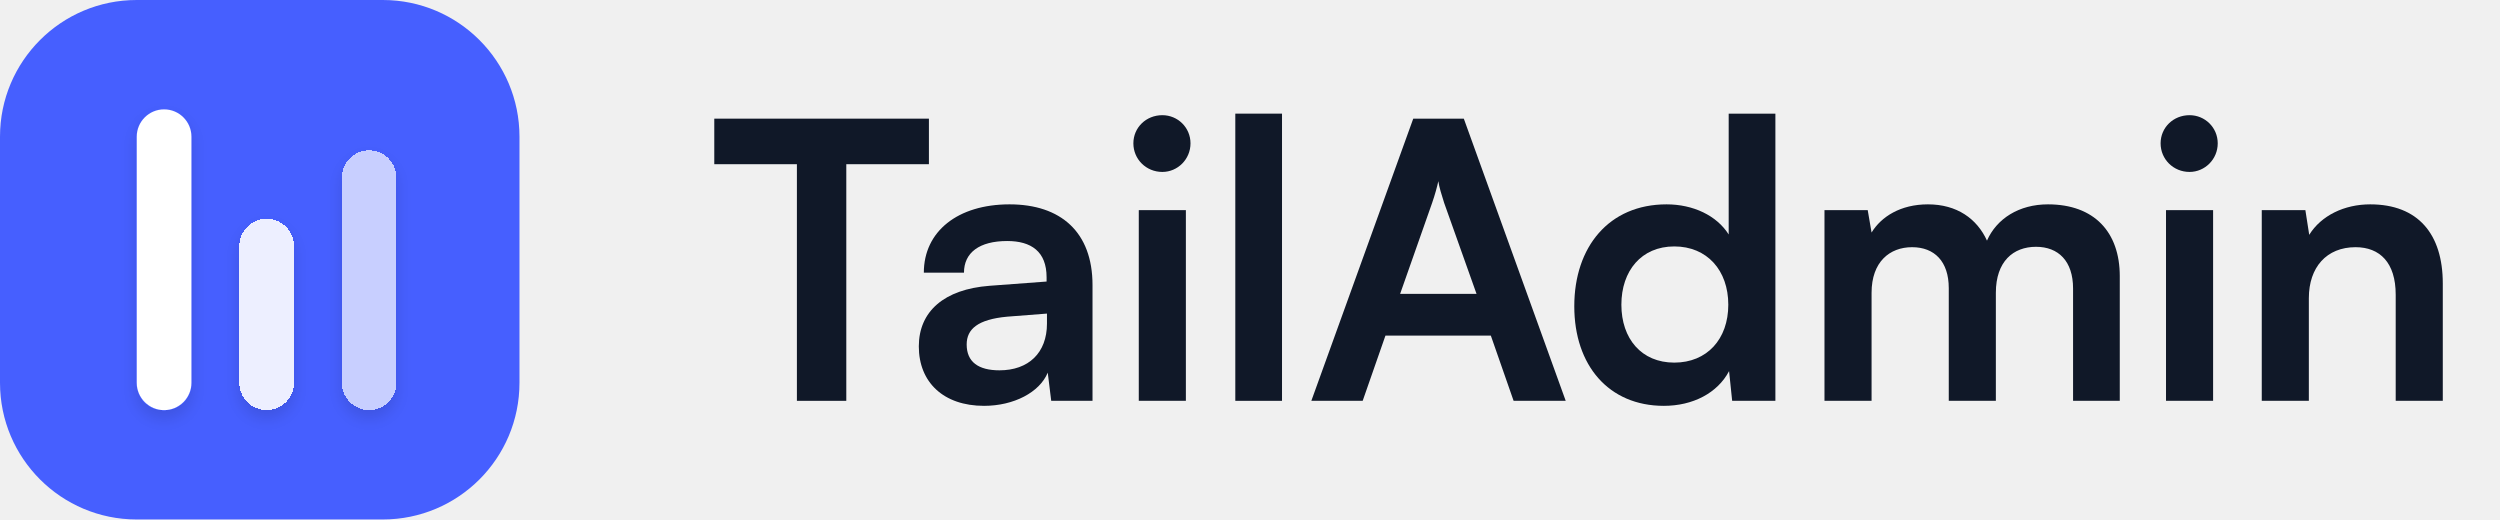
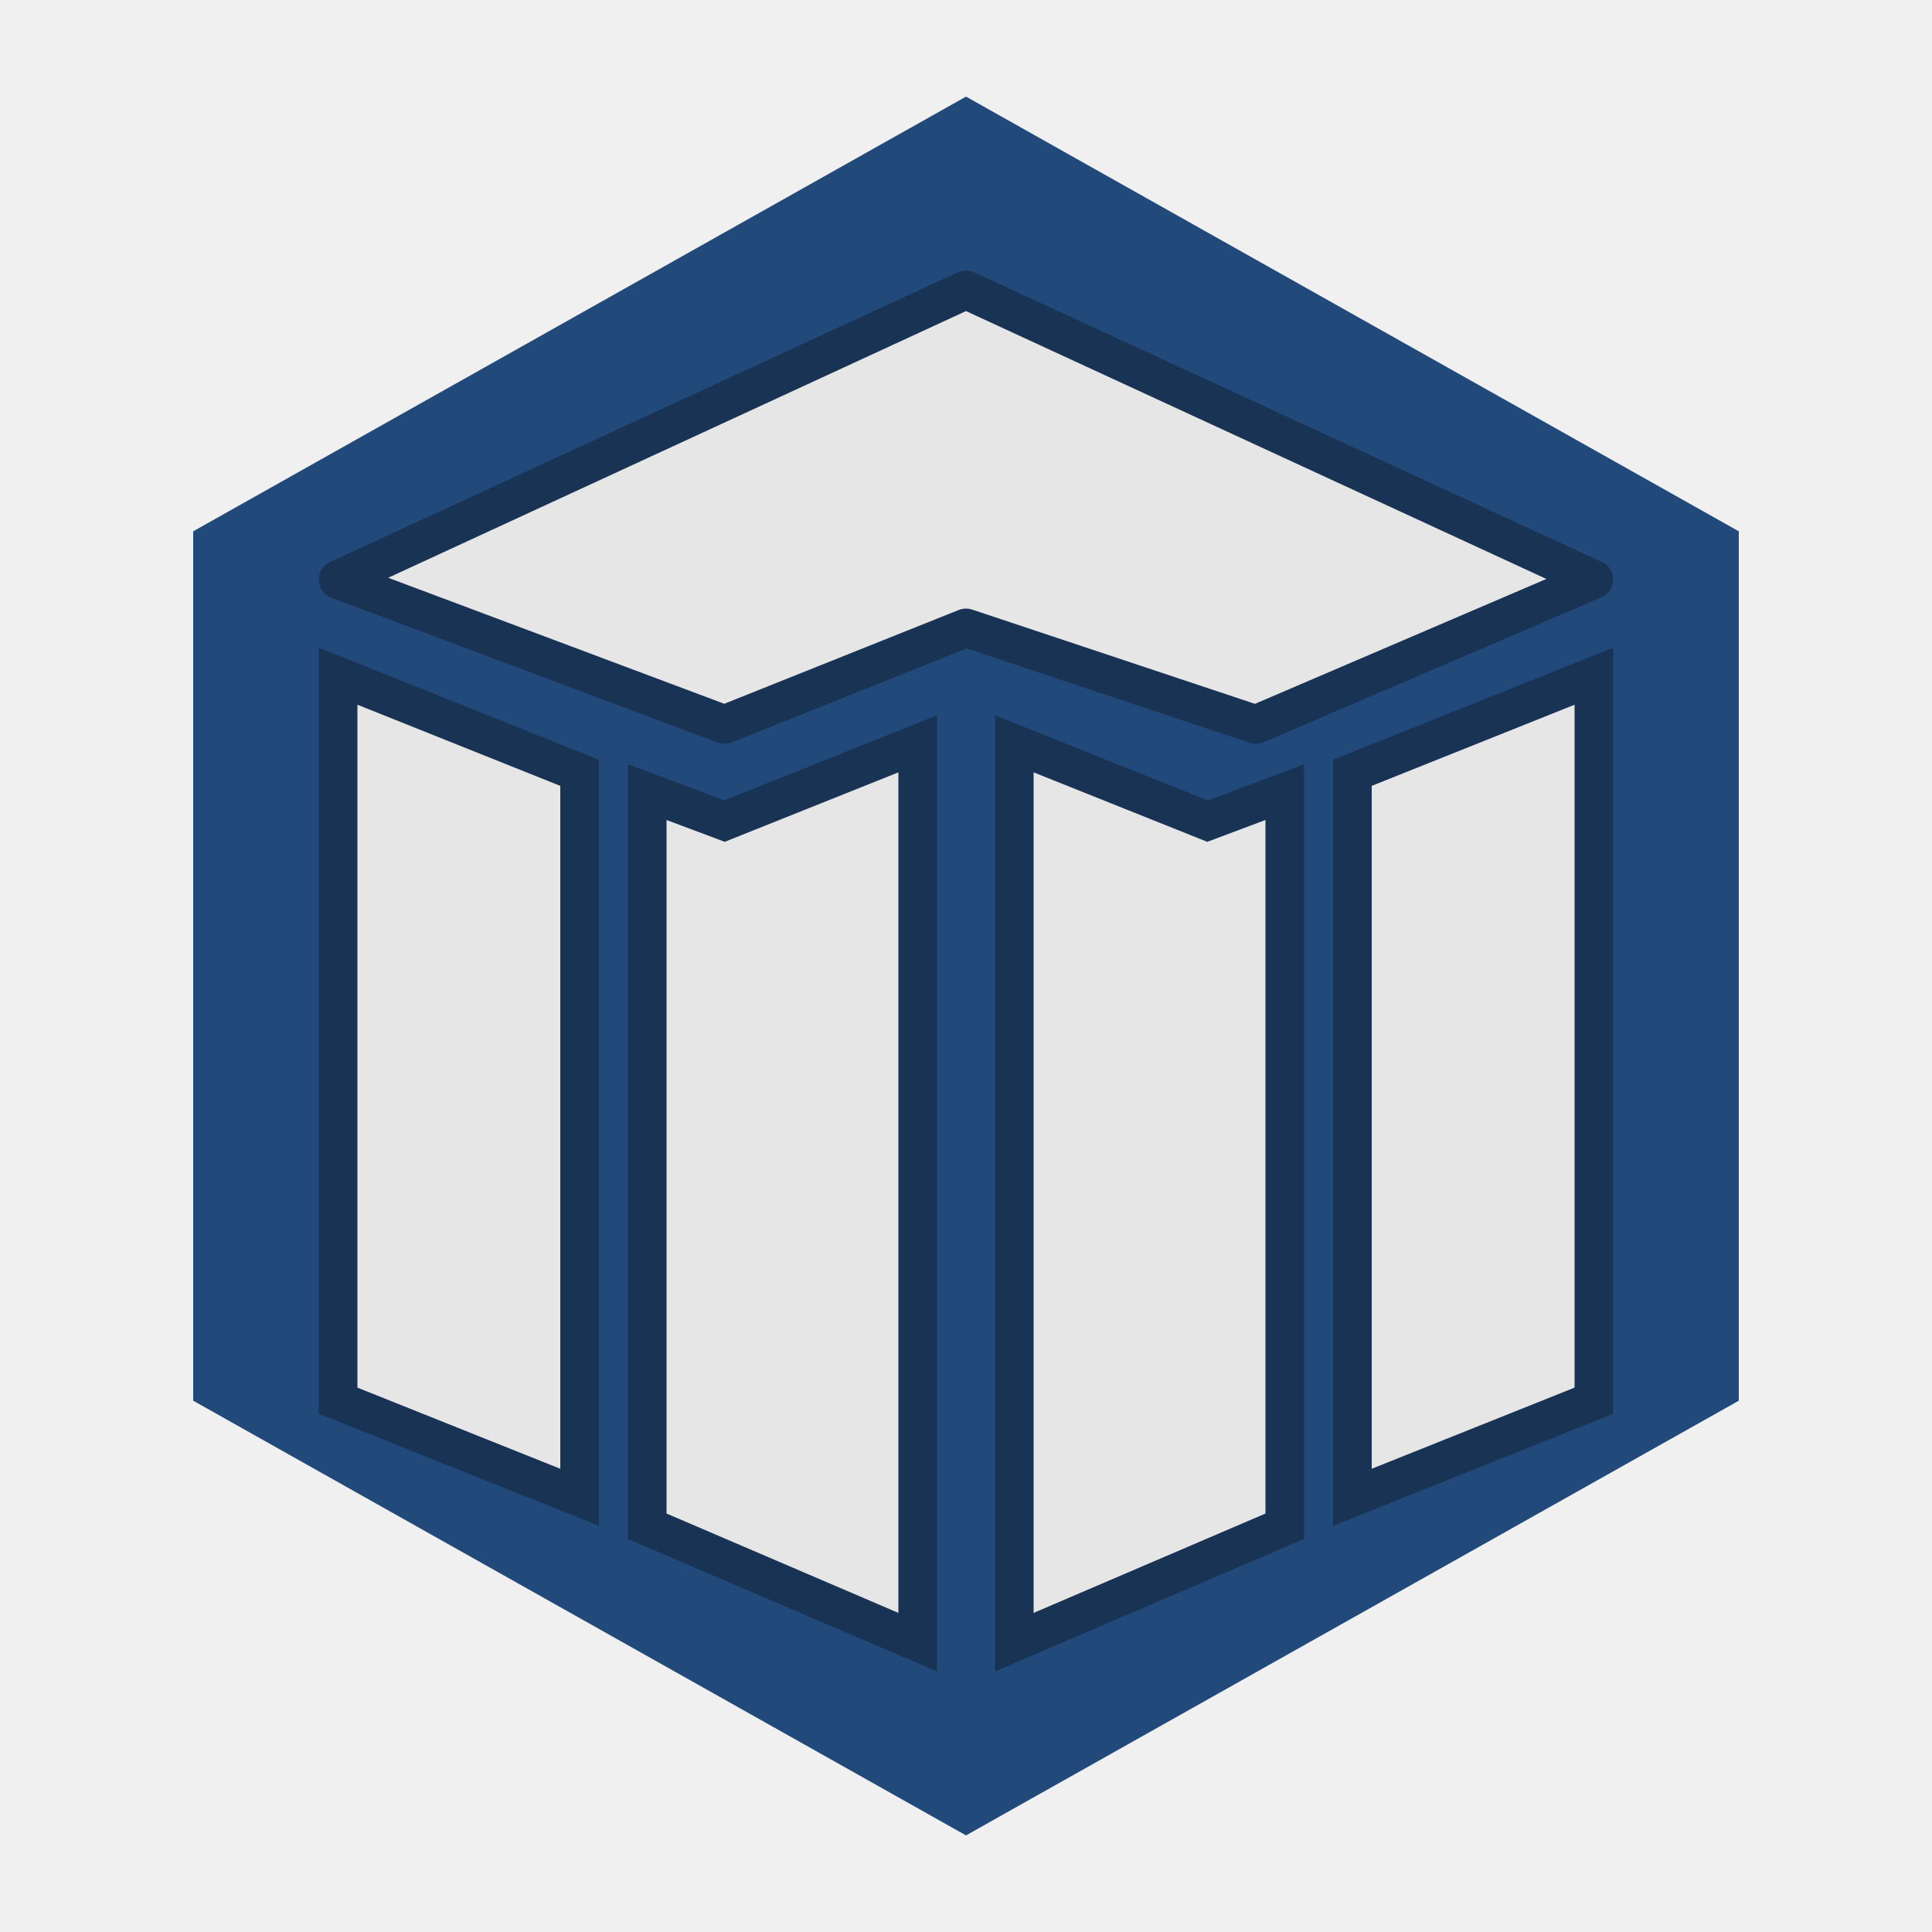
- <svg xmlns="http://www.w3.org/2000/svg" width="154" height="32" viewBox="0 0 154 32" fill="none">
-   <path d="M0 8.421C0 3.77 3.77 0 8.421 0H23.579C28.23 0 32 3.77 32 8.421V23.579C32 28.23 28.23 32 23.579 32H8.421C3.77 32 0 28.23 0 23.579V8.421Z" fill="#465FFF" />
-   <g filter="url(#filter0_d_1624_24907)">
-     <path d="M8.424 8.422C8.424 7.491 9.178 6.737 10.108 6.737V6.737C11.038 6.737 11.792 7.491 11.792 8.422V23.579C11.792 24.51 11.038 25.264 10.108 25.264V25.264C9.178 25.264 8.424 24.51 8.424 23.579V8.422Z" fill="white" />
+ <svg xmlns="http://www.w3.org/2000/svg" width="220" height="220" viewBox="0 0 200 200">
+   <polygon points="100,10 180,55 180,145 100,190 20,145 20,55" fill="#214A7B" />
+   <polygon points="35,60 100,30 165,60 130,75 100,65 75,75" fill="#E6E6E6" stroke="#193355" stroke-width="4" stroke-linejoin="round" />
+   <g fill="#E6E6E6" stroke="#193355" stroke-width="4">
+     <polygon points="35,70 60,80 60,155 35,145" />
+     <polygon points="67,82 75,85 95,77 95,170 67,158" />
+     <polygon points="165,70 140,80 140,155 165,145" />
+     <polygon points="133,82 125,85 105,77 105,170 133,158" />
  </g>
-   <g filter="url(#filter1_d_1624_24907)">
-     <path d="M14.742 15.157C14.742 14.227 15.496 13.473 16.426 13.473V13.473C17.357 13.473 18.111 14.227 18.111 15.157V23.578C18.111 24.508 17.357 25.262 16.426 25.262V25.262C15.496 25.262 14.742 24.508 14.742 23.578V15.157Z" fill="white" fill-opacity="0.9" shape-rendering="crispEdges" />
-   </g>
-   <g filter="url(#filter2_d_1624_24907)">
-     <path d="M21.055 10.946C21.055 10.016 21.809 9.262 22.739 9.262V9.262C23.669 9.262 24.423 10.016 24.423 10.946V23.578C24.423 24.508 23.669 25.262 22.739 25.262V25.262C21.809 25.262 21.055 24.508 21.055 23.578V10.946Z" fill="white" fill-opacity="0.7" shape-rendering="crispEdges" />
-   </g>
-   <path d="M44 10.115H49.089V24.691H52.132V10.115H57.221V7.309H44V10.115Z" fill="#101828" />
-   <path d="M60.617 25C62.448 25 64.042 24.168 64.541 22.955L64.755 24.691H67.299V17.558C67.299 14.3 65.349 12.588 62.187 12.588C59.001 12.588 56.908 14.252 56.908 16.797H59.381C59.381 15.56 60.332 14.847 62.044 14.847C63.519 14.847 64.47 15.489 64.47 17.082V17.343L60.95 17.605C58.168 17.819 56.599 19.174 56.599 21.338C56.599 23.549 58.121 25 60.617 25ZM61.569 22.812C60.261 22.812 59.547 22.289 59.547 21.219C59.547 20.268 60.237 19.674 62.044 19.507L64.493 19.317V19.935C64.493 21.742 63.352 22.812 61.569 22.812Z" fill="#101828" />
-   <path d="M71.6 10.591C72.551 10.591 73.335 9.806 73.335 8.831C73.335 7.856 72.551 7.095 71.6 7.095C70.601 7.095 69.816 7.856 69.816 8.831C69.816 9.806 70.601 10.591 71.6 10.591ZM70.149 24.691H73.05V12.944H70.149V24.691Z" fill="#101828" />
-   <path d="M78.972 24.691V7H76.095V24.691H78.972Z" fill="#101828" />
-   <path d="M83.941 24.691L85.344 20.672H91.835L93.238 24.691H96.448L90.171 7.309H87.056L80.778 24.691H83.941ZM88.221 12.493C88.387 12.017 88.53 11.494 88.601 11.161C88.649 11.518 88.815 12.041 88.958 12.493L90.955 18.104H86.247L88.221 12.493Z" fill="#101828" />
-   <path d="M102.493 25C104.276 25 105.798 24.215 106.511 22.86L106.701 24.691H109.364V7H106.487V14.443C105.75 13.277 104.3 12.588 102.659 12.588C99.116 12.588 96.976 15.203 96.976 18.865C96.976 22.503 99.092 25 102.493 25ZM103.135 22.337C101.113 22.337 99.877 20.863 99.877 18.77C99.877 16.678 101.113 15.18 103.135 15.18C105.156 15.18 106.463 16.654 106.463 18.77C106.463 20.886 105.156 22.337 103.135 22.337Z" fill="#101828" />
-   <path d="M115.289 24.691V18.033C115.289 16.131 116.406 15.227 117.785 15.227C119.164 15.227 120.044 16.107 120.044 17.748V24.691H122.945V18.033C122.945 16.107 124.015 15.203 125.418 15.203C126.797 15.203 127.701 16.083 127.701 17.771V24.691H130.578V17.011C130.578 14.3 129.008 12.588 126.155 12.588C124.372 12.588 122.993 13.468 122.398 14.823C121.78 13.468 120.543 12.588 118.76 12.588C117.072 12.588 115.883 13.349 115.289 14.324L115.051 12.944H112.388V24.691H115.289Z" fill="#101828" />
-   <path d="M134.876 10.591C135.827 10.591 136.612 9.806 136.612 8.831C136.612 7.856 135.827 7.095 134.876 7.095C133.877 7.095 133.093 7.856 133.093 8.831C133.093 9.806 133.877 10.591 134.876 10.591ZM133.426 24.691H136.327V12.944H133.426V24.691Z" fill="#101828" />
-   <path d="M142.225 24.691V18.366C142.225 16.464 143.318 15.227 145.102 15.227C146.6 15.227 147.575 16.178 147.575 18.152V24.691H150.476V17.462C150.476 14.419 148.954 12.588 146.005 12.588C144.412 12.588 142.985 13.277 142.248 14.466L142.011 12.944H139.324V24.691H142.225Z" fill="#101828" />
-   <defs>
-     <filter id="filter0_d_1624_24907" x="7.424" y="6.237" width="5.368" height="20.526" filterUnits="userSpaceOnUse" color-interpolation-filters="sRGB">
-       <feFlood flood-opacity="0" result="BackgroundImageFix" />
-       <feColorMatrix in="SourceAlpha" type="matrix" values="0 0 0 0 0 0 0 0 0 0 0 0 0 0 0 0 0 0 127 0" result="hardAlpha" />
-       <feOffset dy="0.5" />
-       <feGaussianBlur stdDeviation="0.5" />
-       <feComposite in2="hardAlpha" operator="out" />
-       <feColorMatrix type="matrix" values="0 0 0 0 0 0 0 0 0 0 0 0 0 0 0 0 0 0 0.12 0" />
-       <feBlend mode="normal" in2="BackgroundImageFix" result="effect1_dropShadow_1624_24907" />
-       <feBlend mode="normal" in="SourceGraphic" in2="effect1_dropShadow_1624_24907" result="shape" />
-     </filter>
-     <filter id="filter1_d_1624_24907" x="13.742" y="12.973" width="5.368" height="13.79" filterUnits="userSpaceOnUse" color-interpolation-filters="sRGB">
-       <feFlood flood-opacity="0" result="BackgroundImageFix" />
-       <feColorMatrix in="SourceAlpha" type="matrix" values="0 0 0 0 0 0 0 0 0 0 0 0 0 0 0 0 0 0 127 0" result="hardAlpha" />
-       <feOffset dy="0.5" />
-       <feGaussianBlur stdDeviation="0.5" />
-       <feComposite in2="hardAlpha" operator="out" />
-       <feColorMatrix type="matrix" values="0 0 0 0 0 0 0 0 0 0 0 0 0 0 0 0 0 0 0.12 0" />
-       <feBlend mode="normal" in2="BackgroundImageFix" result="effect1_dropShadow_1624_24907" />
-       <feBlend mode="normal" in="SourceGraphic" in2="effect1_dropShadow_1624_24907" result="shape" />
-     </filter>
-     <filter id="filter2_d_1624_24907" x="20.055" y="8.762" width="5.368" height="18" filterUnits="userSpaceOnUse" color-interpolation-filters="sRGB">
-       <feFlood flood-opacity="0" result="BackgroundImageFix" />
-       <feColorMatrix in="SourceAlpha" type="matrix" values="0 0 0 0 0 0 0 0 0 0 0 0 0 0 0 0 0 0 127 0" result="hardAlpha" />
-       <feOffset dy="0.5" />
-       <feGaussianBlur stdDeviation="0.5" />
-       <feComposite in2="hardAlpha" operator="out" />
-       <feColorMatrix type="matrix" values="0 0 0 0 0 0 0 0 0 0 0 0 0 0 0 0 0 0 0.12 0" />
-       <feBlend mode="normal" in2="BackgroundImageFix" result="effect1_dropShadow_1624_24907" />
-       <feBlend mode="normal" in="SourceGraphic" in2="effect1_dropShadow_1624_24907" result="shape" />
-     </filter>
-   </defs>
</svg>
